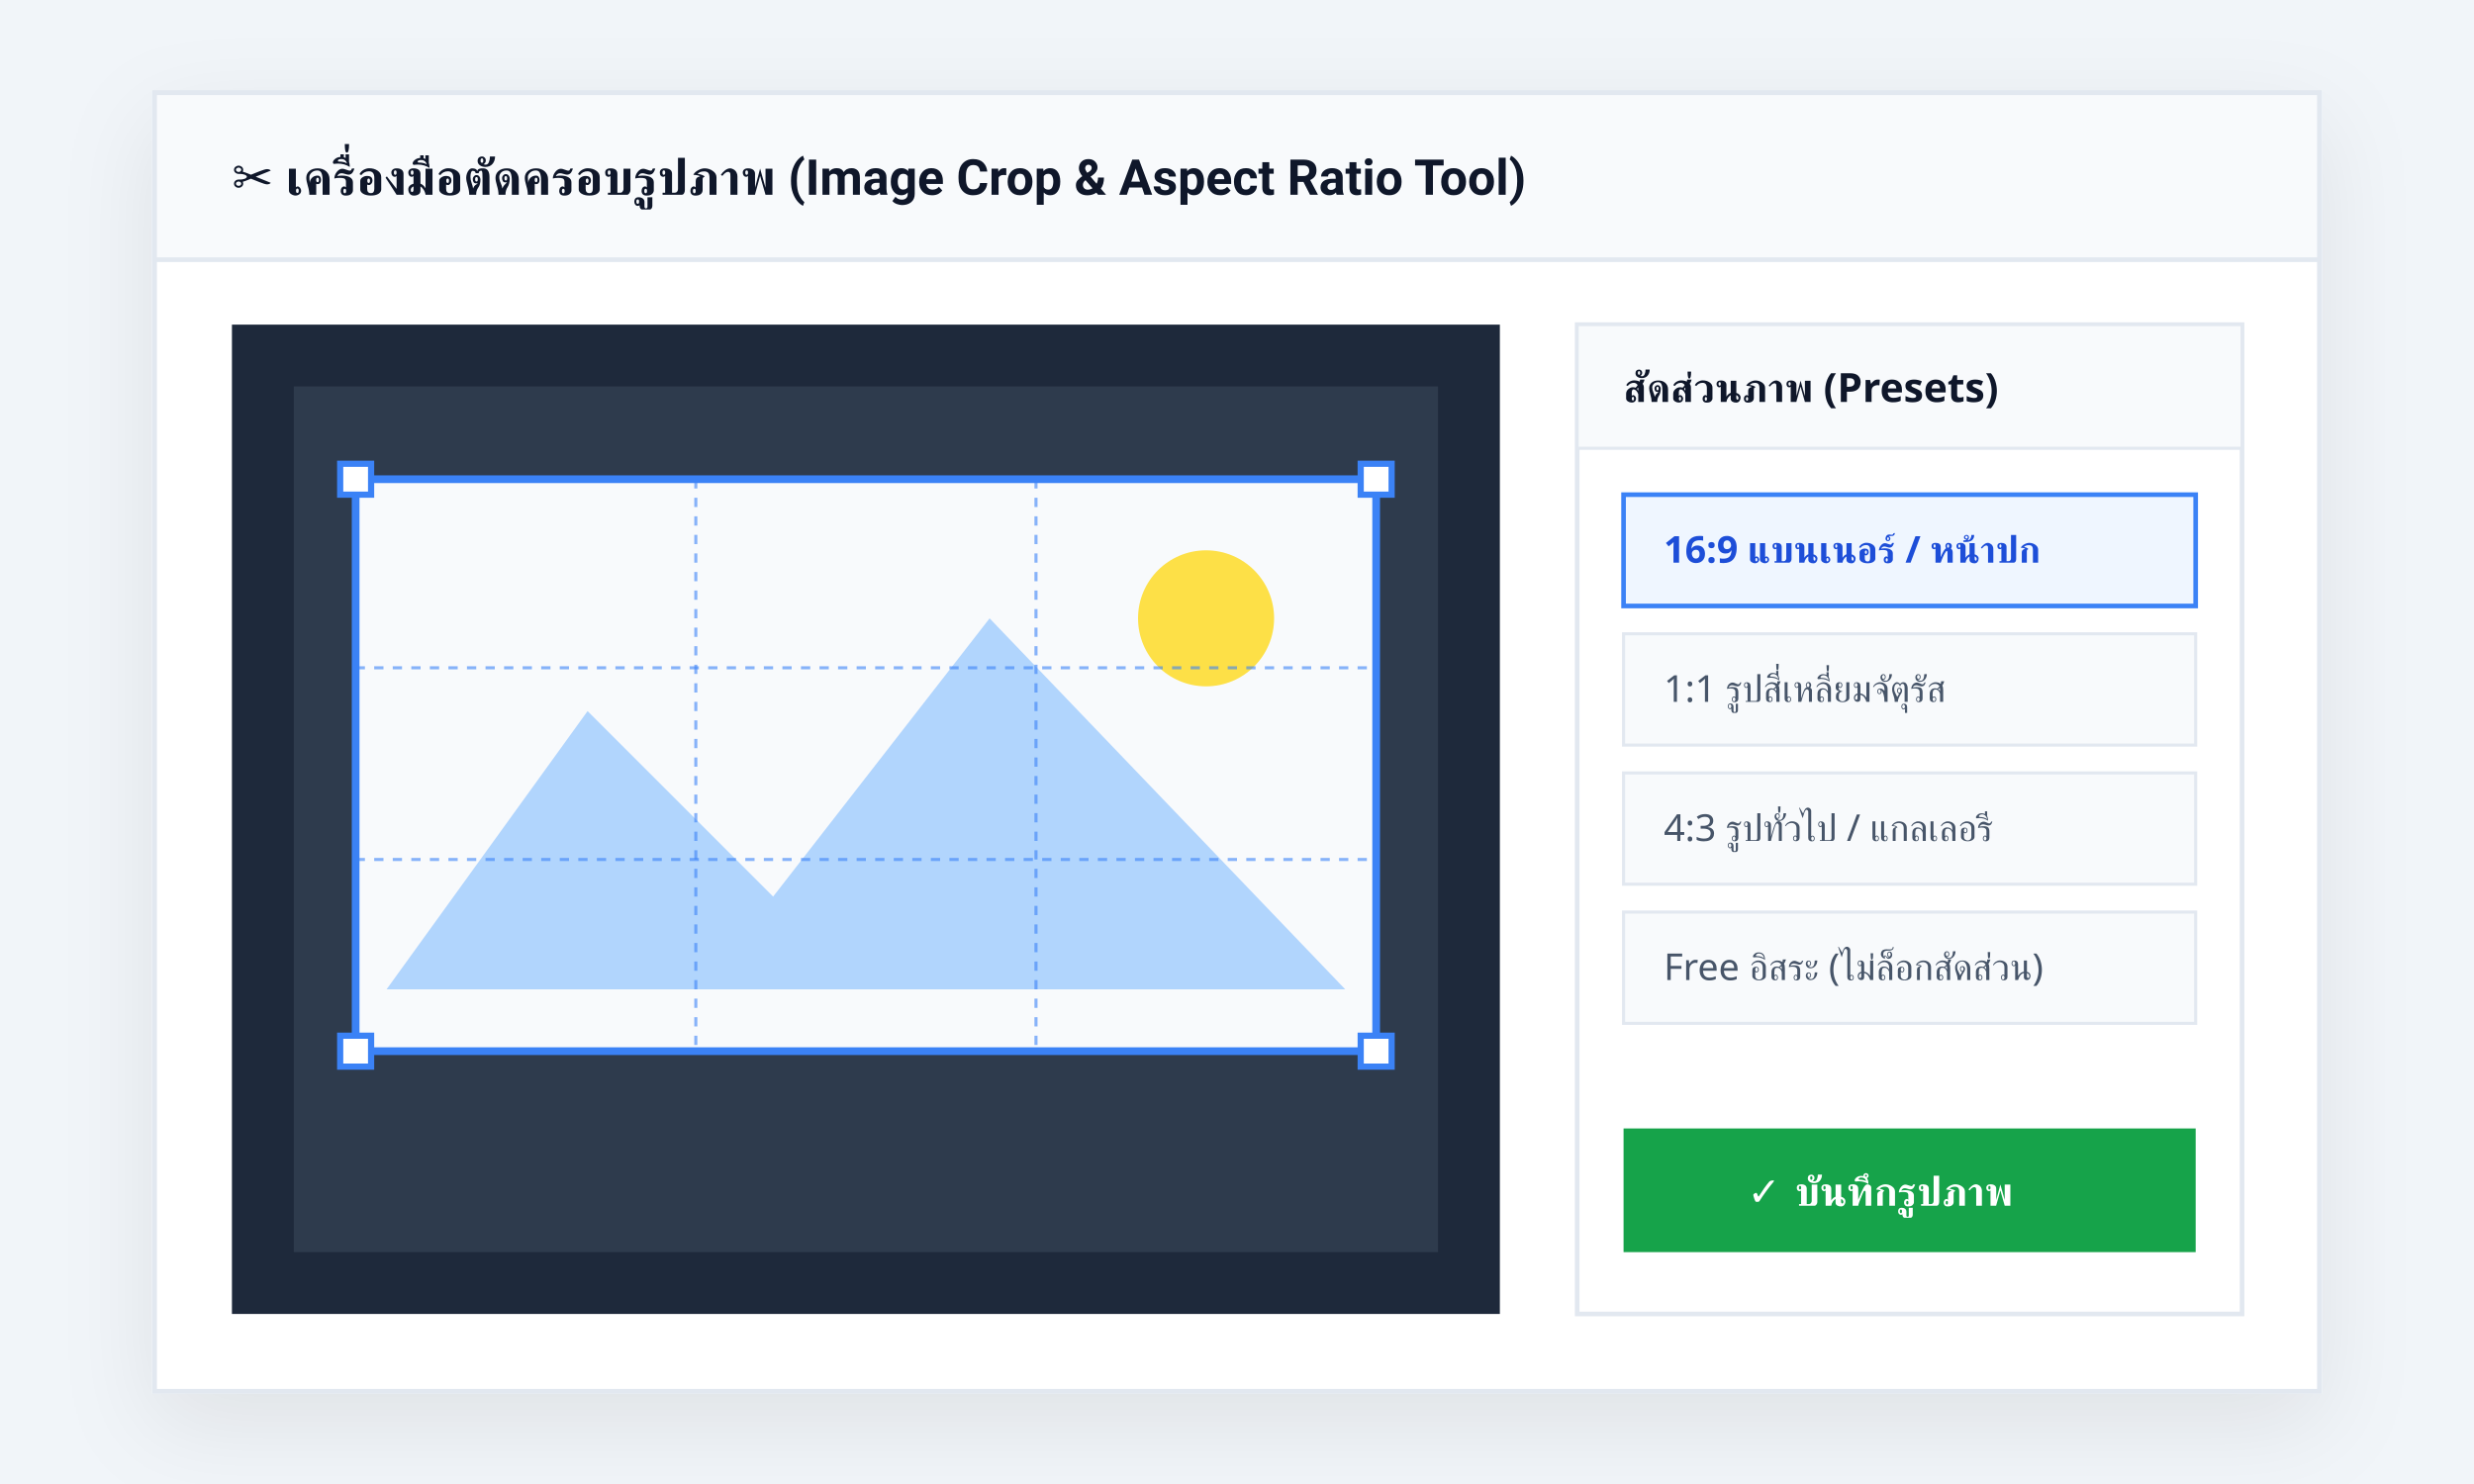
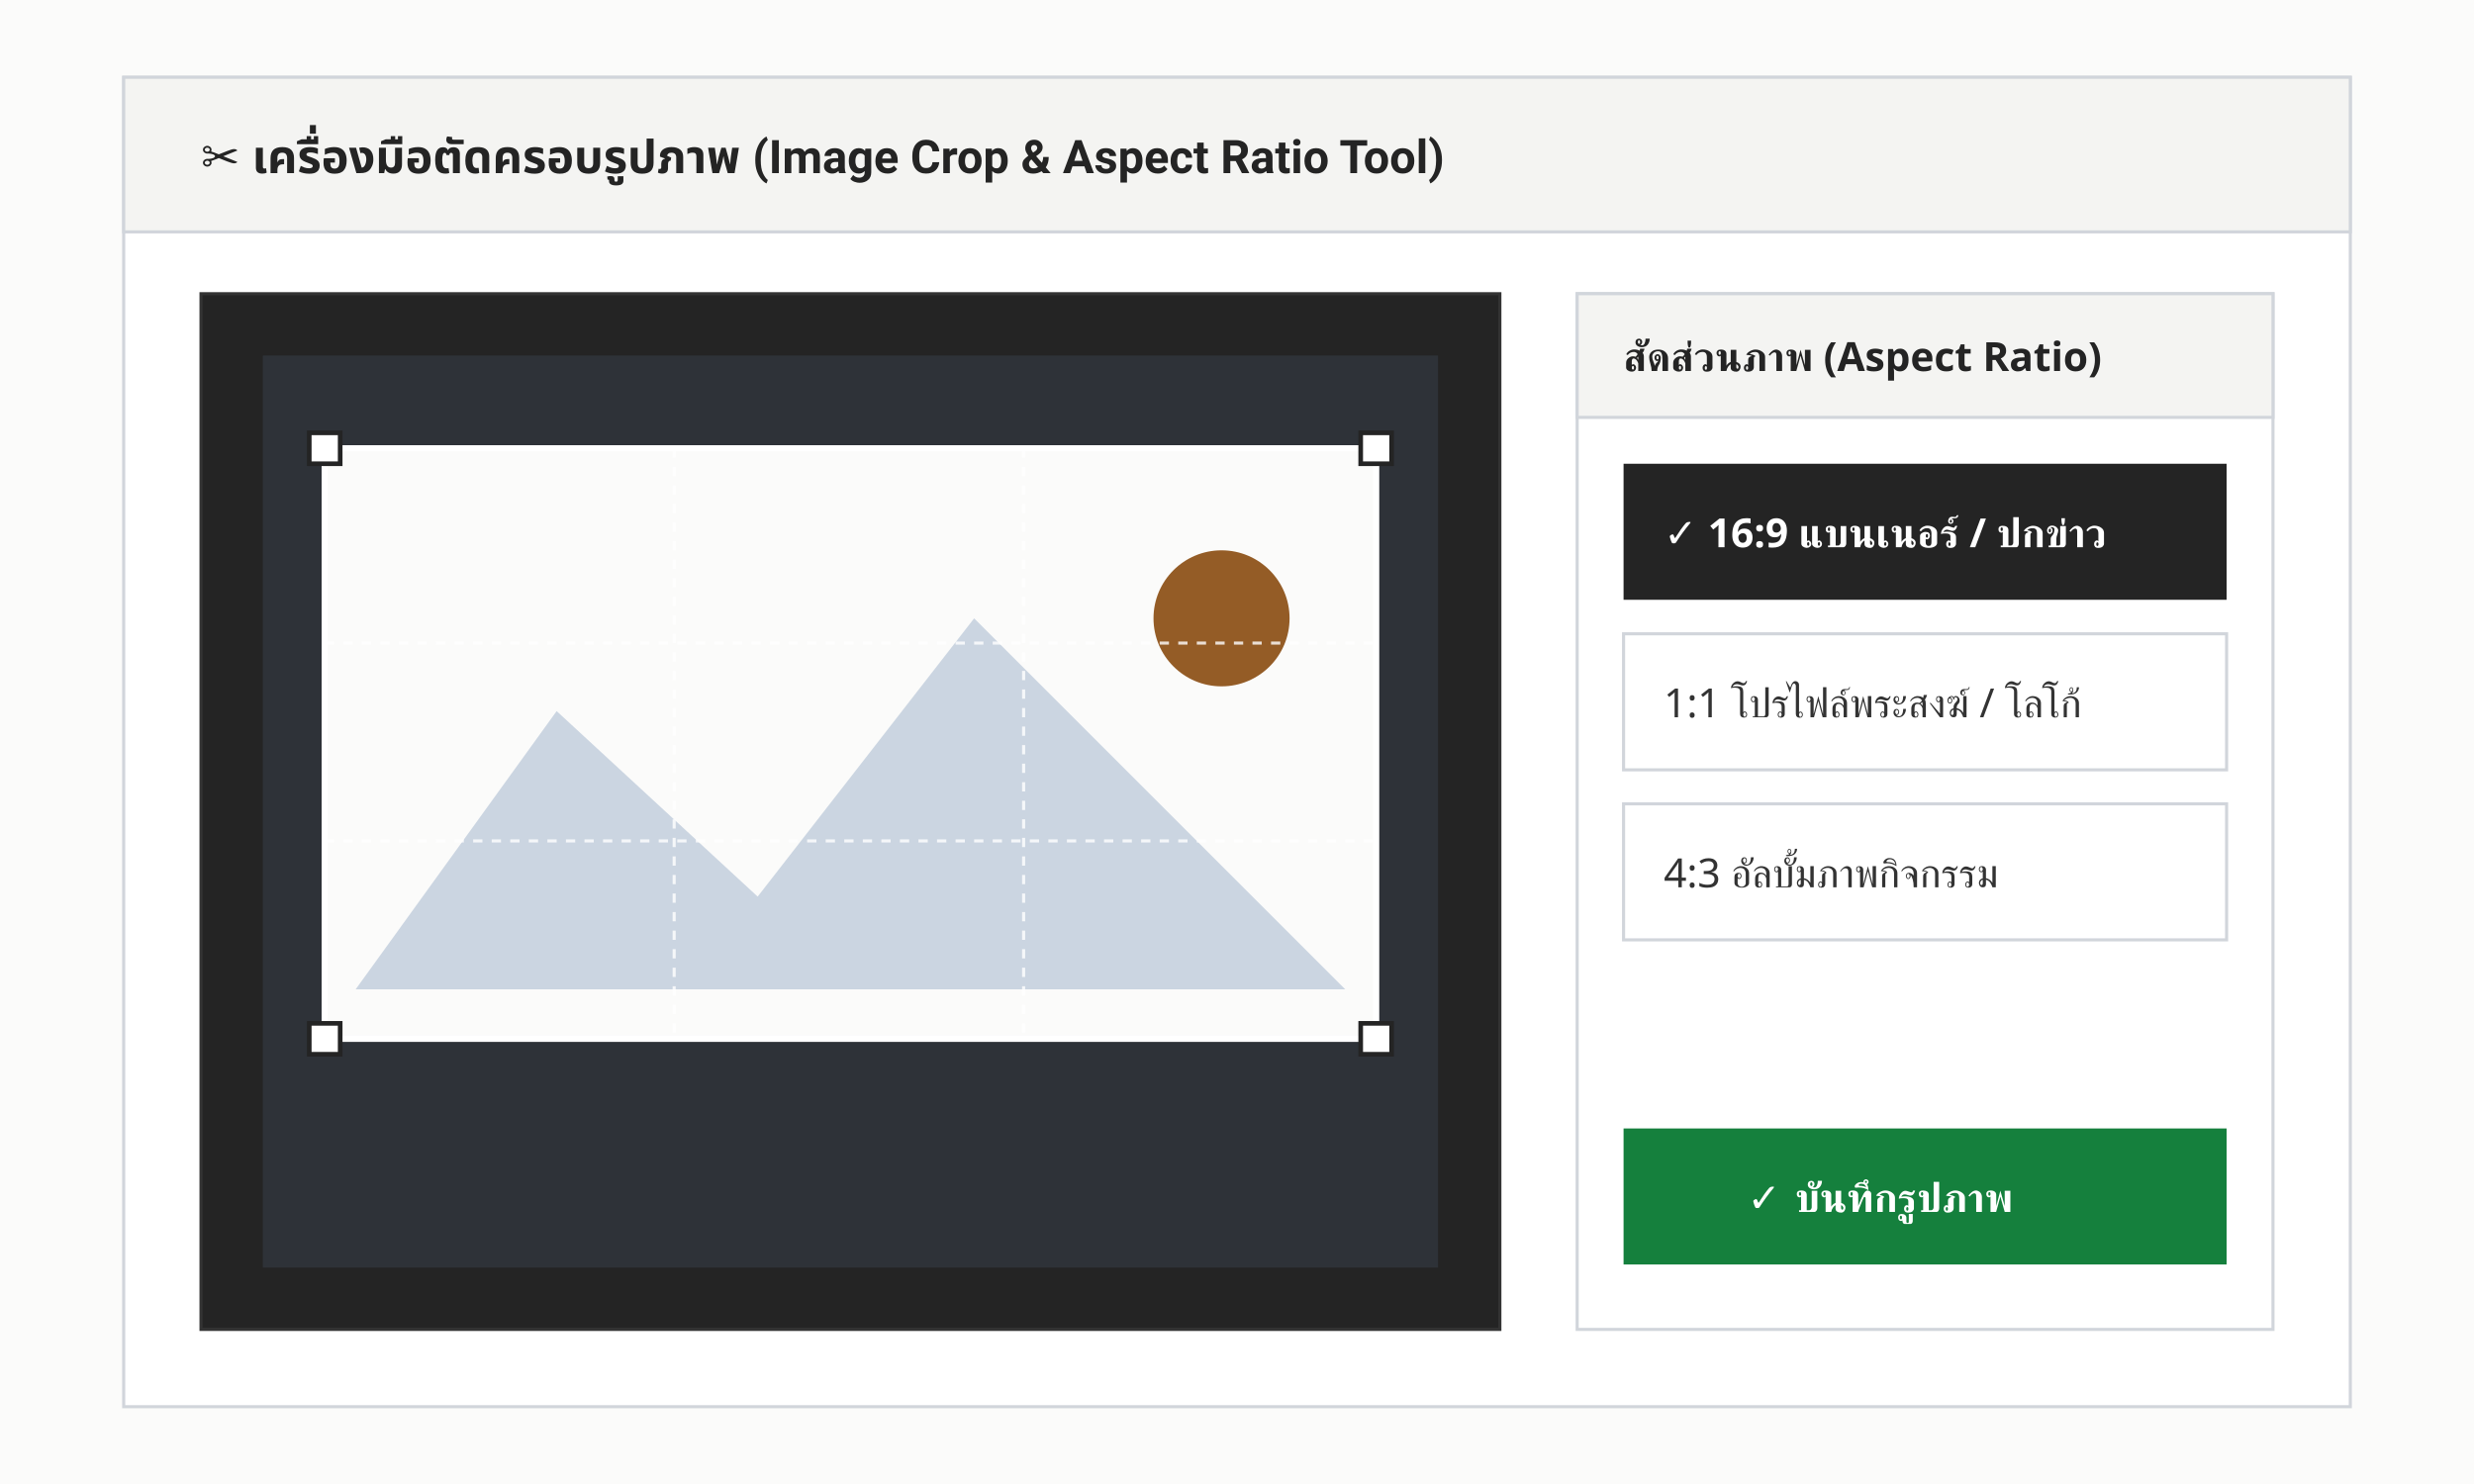
<svg xmlns="http://www.w3.org/2000/svg" viewBox="0 0 800 480" width="100%" height="100%">
  <defs>
    <style>
-       .surface { fill: #ffffff; stroke: #e2e8f0; stroke-width: 1.5; }
-       .text-title { font-family: -apple-system, BlinkMacSystemFont, "Segoe UI", Roboto, sans-serif; font-weight: 700; font-size: 16px; fill: #0f172a; }
-       .text-muted { font-family: -apple-system, BlinkMacSystemFont, "Segoe UI", Roboto, sans-serif; font-size: 12px; fill: #64748b; }
-       .crop-handle { fill: #ffffff; stroke: #3b82f6; stroke-width: 2; }
+       .canvas { fill: #fbfbfa; }
+       .surface { fill: #ffffff; stroke: #d1d5db; stroke-width: 1; }
+       .text-title { font-family: "Noto Sans Thai", -apple-system, BlinkMacSystemFont, "Segoe UI", Roboto, sans-serif; font-weight: 700; font-size: 15px; fill: #242424; }
+       .text-muted { font-family: "Noto Sans Thai", -apple-system, BlinkMacSystemFont, "Segoe UI", Roboto, sans-serif; font-size: 12px; fill: #666666; }
+       .text-body { font-family: "Noto Sans Thai", -apple-system, BlinkMacSystemFont, "Segoe UI", Roboto, sans-serif; font-size: 13px; fill: #333333; }
+       .crop-handle { fill: #ffffff; stroke: #242424; stroke-width: 1.5; }
    </style>
  </defs>
-   <rect width="800" height="480" fill="#f1f5f9" />
-   <rect x="50" y="30" width="700" height="420" class="surface" filter="drop-shadow(0 10px 15px rgba(0,0,0,0.08))" />
-   <rect x="50" y="30" width="700" height="54" fill="#f8fafc" stroke="#e2e8f0" stroke-width="1.5" />
-   <text x="75" y="63" class="text-title">✂️ เครื่องมือตัดครอบรูปภาพ (Image Crop &amp; Aspect Ratio Tool)</text>
-   <rect x="75" y="105" width="410" height="320" fill="#1e293b" />
-   <rect x="95" y="125" width="370" height="280" fill="#475569" opacity="0.4" />
-   <rect x="115" y="155" width="330" height="185" fill="#f8fafc" stroke="#3b82f6" stroke-width="2.5" />
-   <path d="M 125 320 L 190 230 L 250 290 L 320 200 L 435 320 Z" fill="#93c5fd" opacity="0.7" />
-   <circle cx="390" cy="200" r="22" fill="#fde047" />
-   <line x1="225" y1="155" x2="225" y2="340" stroke="#3b82f6" stroke-width="1" stroke-dasharray="3 3" opacity="0.6" />
-   <line x1="335" y1="155" x2="335" y2="340" stroke="#3b82f6" stroke-width="1" stroke-dasharray="3 3" opacity="0.6" />
-   <line x1="115" y1="216" x2="445" y2="216" stroke="#3b82f6" stroke-width="1" stroke-dasharray="3 3" opacity="0.6" />
-   <line x1="115" y1="278" x2="445" y2="278" stroke="#3b82f6" stroke-width="1" stroke-dasharray="3 3" opacity="0.6" />
-   <rect x="110" y="150" width="10" height="10" class="crop-handle" />
-   <rect x="440" y="150" width="10" height="10" class="crop-handle" />
-   <rect x="110" y="335" width="10" height="10" class="crop-handle" />
-   <rect x="440" y="335" width="10" height="10" class="crop-handle" />
-   <g transform="translate(510, 105)">
-     <rect x="0" y="0" width="215" height="320" fill="#ffffff" stroke="#e2e8f0" stroke-width="1.5" />
-     <rect x="0" y="0" width="215" height="40" fill="#f8fafc" stroke="#e2e8f0" />
-     <text x="15" y="25" font-family="sans-serif" font-weight="bold" font-size="13" fill="#0f172a">สัดส่วนภาพ (Presets)</text>
-     <rect x="15" y="55" width="185" height="36" fill="#eff6ff" stroke="#3b82f6" stroke-width="1.5" />
-     <text x="28" y="77" font-family="sans-serif" font-weight="bold" font-size="12" fill="#1d4ed8">16:9 แบนเนอร์ / หน้าปก</text>
-     <rect x="15" y="100" width="185" height="36" fill="#f8fafc" stroke="#e2e8f0" />
-     <text x="28" y="122" font-family="sans-serif" font-size="12" fill="#475569">1:1 รูปสี่เหลี่ยมจัตุรัส</text>
-     <rect x="15" y="145" width="185" height="36" fill="#f8fafc" stroke="#e2e8f0" />
-     <text x="28" y="167" font-family="sans-serif" font-size="12" fill="#475569">4:3 รูปทั่วไป / แกลเลอรี</text>
-     <rect x="15" y="190" width="185" height="36" fill="#f8fafc" stroke="#e2e8f0" />
-     <text x="28" y="212" font-family="sans-serif" font-size="12" fill="#475569">Free อิสระ (ไม่ล็อกสัดส่วน)</text>
-     <rect x="15" y="260" width="185" height="40" fill="#16a34a" />
-     <text x="55" y="285" font-family="sans-serif" font-weight="bold" font-size="13" fill="#ffffff">✓ บันทึกรูปภาพ</text>
+   <rect width="800" height="480" class="canvas" />
+   <rect x="40" y="25" width="720" height="430" class="surface" />
+   <rect x="40" y="25" width="720" height="50" fill="#f4f4f2" stroke="#d1d5db" stroke-width="1" />
+   <text x="65" y="56" class="text-title">✂️ เครื่องมือตัดครอบรูปภาพ (Image Crop &amp; Aspect Ratio Tool)</text>
+   <rect x="65" y="95" width="420" height="335" fill="#242424" stroke="#333333" stroke-width="1" />
+   <rect x="85" y="115" width="380" height="295" fill="#475569" opacity="0.3" />
+   <rect x="105" y="145" width="340" height="191" fill="#fbfbfa" stroke="#ffffff" stroke-width="2" />
+   <path d="M 115 320 L 180 230 L 245 290 L 315 200 L 435 320 Z" fill="#cbd5e1" />
+   <circle cx="395" cy="200" r="22" fill="#945c26" />
+   <line x1="218" y1="145" x2="218" y2="336" stroke="#ffffff" stroke-width="1" stroke-dasharray="3 3" opacity="0.8" />
+   <line x1="331" y1="145" x2="331" y2="336" stroke="#ffffff" stroke-width="1" stroke-dasharray="3 3" opacity="0.8" />
+   <line x1="105" y1="208" x2="445" y2="208" stroke="#ffffff" stroke-width="1" stroke-dasharray="3 3" opacity="0.8" />
+   <line x1="105" y1="272" x2="445" y2="272" stroke="#ffffff" stroke-width="1" stroke-dasharray="3 3" opacity="0.8" />
+   <rect x="100" y="140" width="10" height="10" class="crop-handle" />
+   <rect x="440" y="140" width="10" height="10" class="crop-handle" />
+   <rect x="100" y="331" width="10" height="10" class="crop-handle" />
+   <rect x="440" y="331" width="10" height="10" class="crop-handle" />
+   <g transform="translate(510, 95)">
+     <rect x="0" y="0" width="225" height="335" fill="#ffffff" stroke="#d1d5db" stroke-width="1" />
+     <rect x="0" y="0" width="225" height="40" fill="#f4f4f2" stroke="#d1d5db" stroke-width="1" />
+     <text x="15" y="25" font-family="sans-serif" font-weight="700" font-size="13" fill="#242424">สัดส่วนภาพ (Aspect Ratio)</text>
+     <rect x="15" y="55" width="195" height="44" fill="#242424" />
+     <text x="28" y="82" font-family="sans-serif" font-weight="700" font-size="13" fill="#ffffff">✓ 16:9 แบนเนอร์ / ปกข่าว</text>
+     <rect x="15" y="110" width="195" height="44" fill="#ffffff" stroke="#d1d5db" stroke-width="1" />
+     <text x="28" y="137" font-family="sans-serif" font-size="13" fill="#333333">1:1 โปรไฟล์พระสงฆ์ / โลโก้</text>
+     <rect x="15" y="165" width="195" height="44" fill="#ffffff" stroke="#d1d5db" stroke-width="1" />
+     <text x="28" y="192" font-family="sans-serif" font-size="13" fill="#333333">4:3 อัลบั้มภาพกิจกรรม</text>
+     <rect x="15" y="270" width="195" height="44" fill="#15803d" />
+     <text x="55" y="297" font-family="sans-serif" font-weight="700" font-size="13" fill="#ffffff">✓ บันทึกรูปภาพ</text>
  </g>
</svg>
